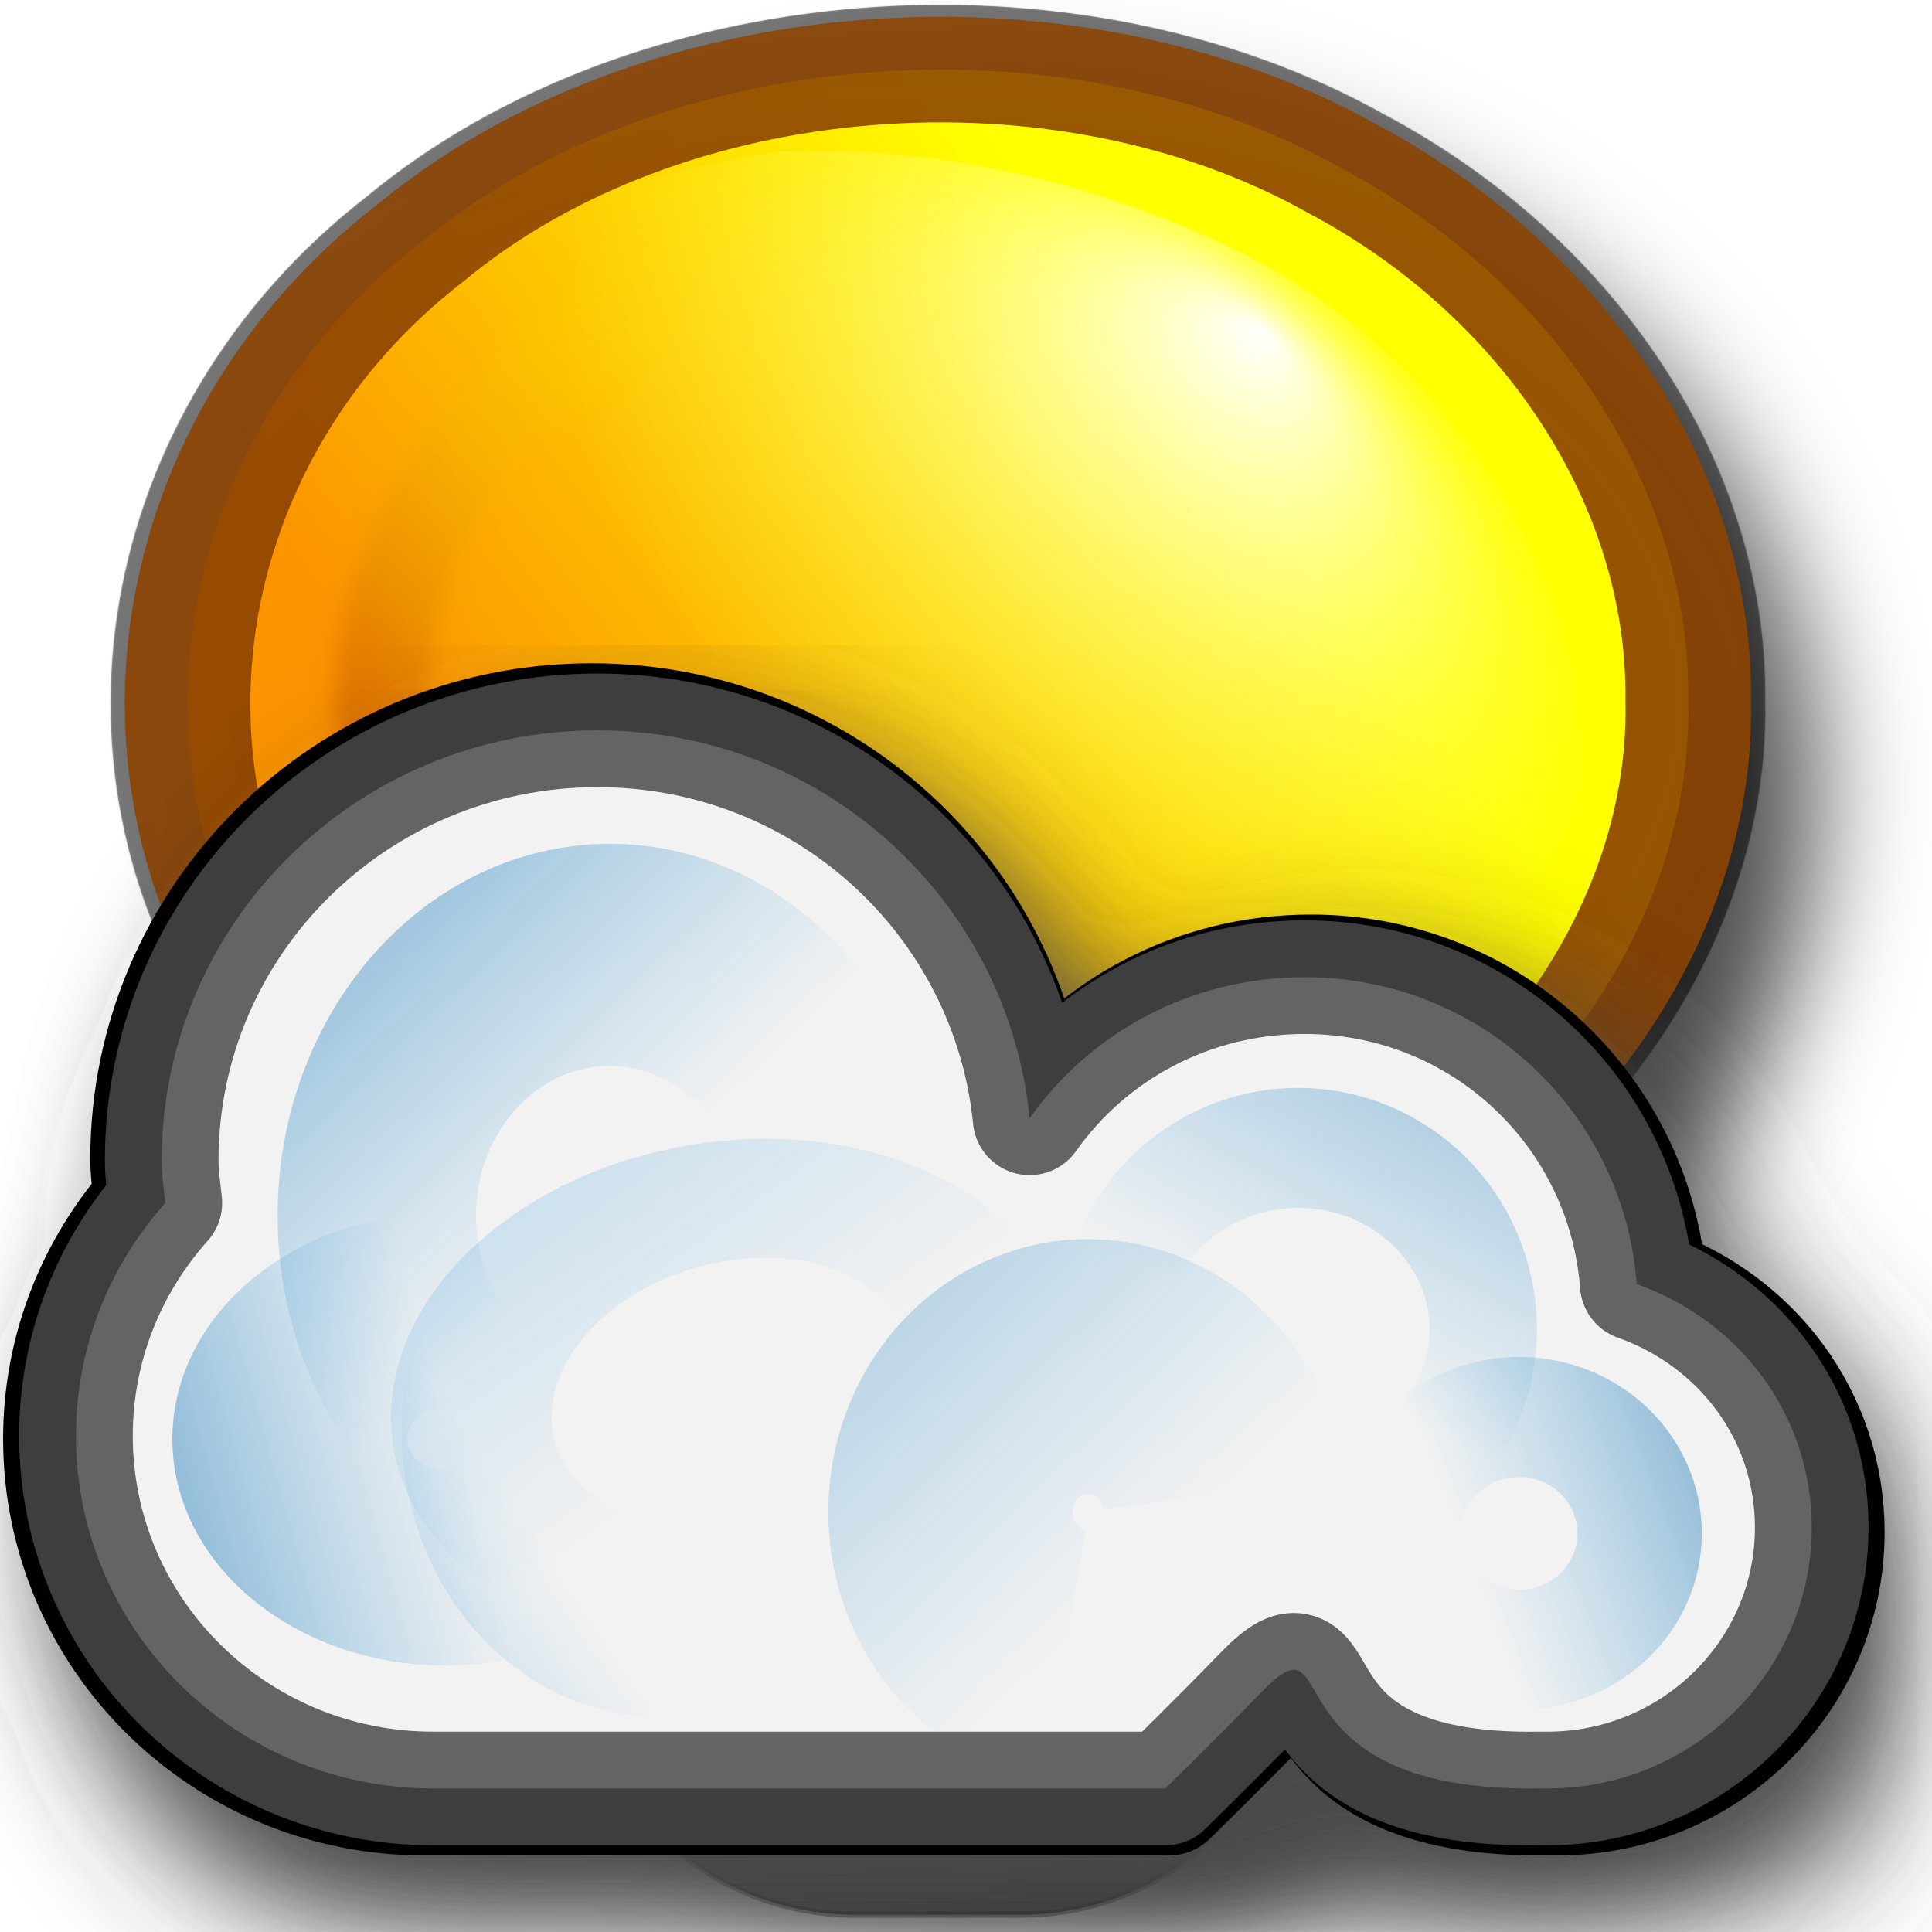
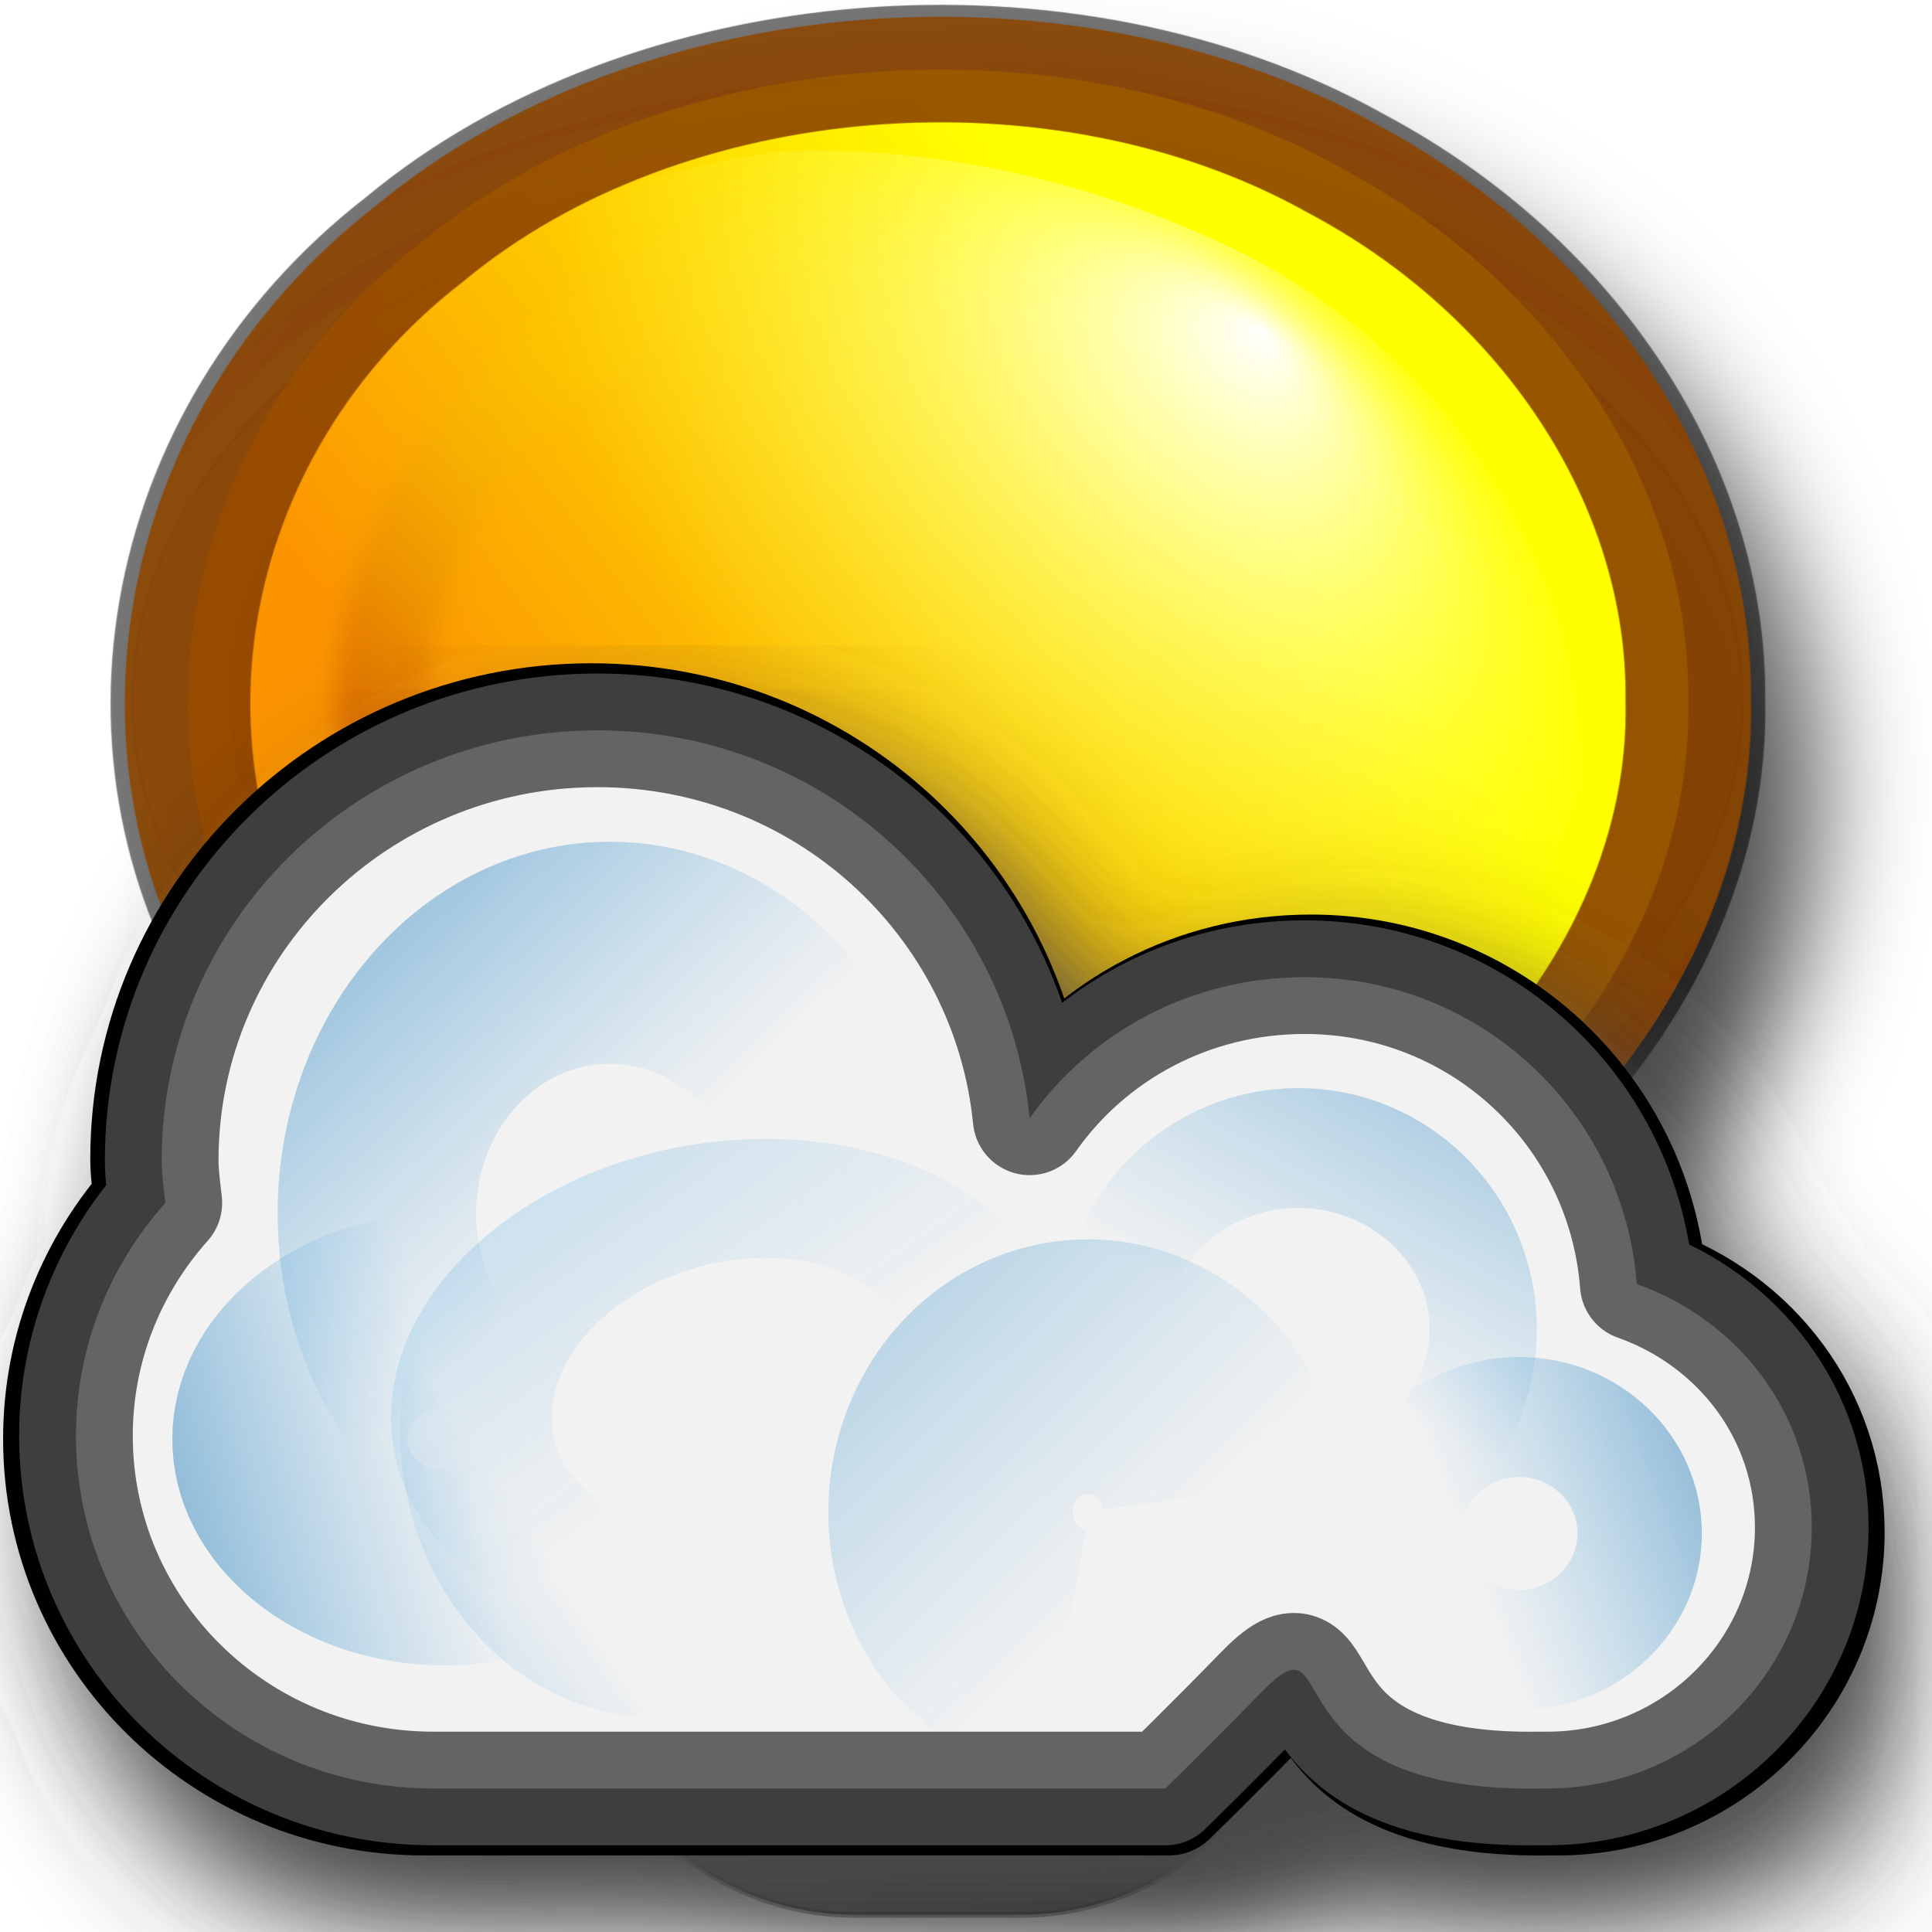
<svg xmlns="http://www.w3.org/2000/svg" xmlns:xlink="http://www.w3.org/1999/xlink" width="16" height="16" id="svg6020" version="1.0">
  <defs id="defs6022">
    <linearGradient id="linearGradient3605">
      <stop id="stop3607" offset="0" style="stop-color:#fc9400;stop-opacity:1" />
      <stop id="stop3609" offset="1" style="stop-color:#ffff00;stop-opacity:1;" />
    </linearGradient>
    <linearGradient id="linearGradient3894">
      <stop id="stop3896" offset="0" style="stop-color:#8d4402;stop-opacity:1;" />
      <stop id="stop3898" offset="1" style="stop-color:#8d4402;stop-opacity:0.764;" />
    </linearGradient>
    <linearGradient id="linearGradient6776">
      <stop id="stop6778" offset="0" style="stop-color:#ffd500;stop-opacity:1;" />
      <stop style="stop-color:#ba3d00;stop-opacity:0.498;" offset="0.368" id="stop6780" />
      <stop id="stop6782" offset="1" style="stop-color:#ffff00;stop-opacity:0;" />
    </linearGradient>
    <linearGradient id="linearGradient3682">
      <stop style="stop-color:#000000;stop-opacity:1;" offset="0" id="stop3684" />
      <stop style="stop-color:#000000;stop-opacity:0;" offset="1" id="stop3686" />
    </linearGradient>
    <linearGradient id="linearGradient8777">
      <stop id="stop8779" offset="0" style="stop-color:#ffffff;stop-opacity:1;" />
      <stop id="stop8781" offset="1" style="stop-color:#ffff49;stop-opacity:0;" />
    </linearGradient>
    <linearGradient id="linearGradient3488">
      <stop id="stop3490" offset="0" style="stop-color:#434343;stop-opacity:1;" />
      <stop id="stop3492" offset="1" style="stop-color:#1f1f1f;stop-opacity:1;" />
    </linearGradient>
    <linearGradient id="linearGradient8767">
      <stop offset="0" style="stop-color:#d8d8d8;stop-opacity:1;" id="stop8769" />
      <stop offset="1" style="stop-color:#383c47;stop-opacity:1;" id="stop8768" />
    </linearGradient>
    <linearGradient id="linearGradient3535">
      <stop id="stop3537" style="stop-color:#d8d8d8;stop-opacity:1;" offset="0" />
      <stop id="stop3539" style="stop-color:#383c47;stop-opacity:0.342;" offset="1" />
    </linearGradient>
    <filter id="filter14686" x="-0.093" width="1.185" y="-0.162" height="1.324">
      <feGaussianBlur stdDeviation="0.664" id="feGaussianBlur14688" />
    </filter>
    <filter id="filter14479" x="-0.094" width="1.189" y="-0.165" height="1.33">
      <feGaussianBlur stdDeviation="0.636" id="feGaussianBlur14481" />
    </filter>
    <linearGradient id="linearGradient5827">
      <stop id="stop5829" offset="0" style="stop-color:#46a3e0;stop-opacity:1;" />
      <stop id="stop5831" offset="1" style="stop-color:#46a3e0;stop-opacity:0" />
    </linearGradient>
    <linearGradient id="linearGradient25248">
      <stop style="stop-color:#1a6a9e;stop-opacity:1;" offset="0" id="stop25250" />
      <stop style="stop-color:#46a3e0;stop-opacity:0" offset="1" id="stop25252" />
    </linearGradient>
    <linearGradient id="linearGradient7643">
      <stop id="stop7645" offset="0" style="stop-color:#000000;stop-opacity:1;" />
      <stop id="stop7647" offset="1" style="stop-color:#000000;stop-opacity:0;" />
    </linearGradient>
    <filter id="filter6694">
      <feGaussianBlur id="feGaussianBlur6696" stdDeviation="0.007" />
    </filter>
    <filter id="filter3856">
      <feGaussianBlur id="feGaussianBlur3858" stdDeviation="0.48" />
    </filter>
    <filter id="filter6788">
      <feGaussianBlur id="feGaussianBlur6790" stdDeviation="0.096" />
    </filter>
    <linearGradient id="linearGradient3496">
      <stop id="stop3498" offset="0" style="stop-color:#000000;stop-opacity:1;" />
      <stop id="stop3500" offset="1" style="stop-color:#000000;stop-opacity:0;" />
    </linearGradient>
    <linearGradient id="linearGradient3356">
      <stop id="stop3358" offset="0" style="stop-color:#000000;stop-opacity:1;" />
      <stop id="stop3360" offset="1" style="stop-color:#000000;stop-opacity:0;" />
    </linearGradient>
    <radialGradient xlink:href="#linearGradient7643" id="radialGradient5624" gradientUnits="userSpaceOnUse" gradientTransform="matrix(2.165856,1.2894503e-7,-9.2356321e-8,2.166671,17.1021,-11.46355)" cx="-14.669" cy="9.826" fx="-14.669" fy="9.826" r="6.884" />
    <linearGradient xlink:href="#linearGradient3682" id="linearGradient5626" gradientUnits="userSpaceOnUse" gradientTransform="translate(-0.28125,3.125e-2)" x1="-125.75" y1="-75.562" x2="-141.062" y2="-83.625" />
    <linearGradient xlink:href="#linearGradient3605" id="linearGradient5628" gradientUnits="userSpaceOnUse" x1="-17.81" y1="11.986" x2="-11.717" y2="8.087" />
    <radialGradient xlink:href="#linearGradient3894" id="radialGradient5630" gradientUnits="userSpaceOnUse" gradientTransform="matrix(-2.4313,1.8325218e-7,-2.0029616e-7,-1.929552,-50.34225,28.76672)" spreadMethod="reflect" cx="-14.671" cy="9.819" fx="-14.671" fy="9.819" r="6.885" />
    <radialGradient xlink:href="#linearGradient8777" id="radialGradient5632" gradientUnits="userSpaceOnUse" gradientTransform="matrix(0.4381231,0.4058587,0.2686471,-0.2337344,-141.6053,-85.40033)" cx="8.524" cy="14.238" fx="8.047" fy="20.606" r="8.502" />
    <linearGradient xlink:href="#linearGradient6776" id="linearGradient5634" gradientUnits="userSpaceOnUse" gradientTransform="matrix(1.146356,0,0,1.146356,16.84144,32.06539)" x1="-136.745" y1="-97.706" x2="-132.406" y2="-102.282" />
    <linearGradient xlink:href="#linearGradient3488" id="linearGradient5636" gradientUnits="userSpaceOnUse" x1="-138.246" y1="-76.256" x2="-132.246" y2="-76.256" />
    <radialGradient xlink:href="#linearGradient3496" id="radialGradient5638" gradientUnits="userSpaceOnUse" gradientTransform="matrix(1.795028,0,0,1.501902,107.5242,38.2732)" cx="-135.246" cy="-76.256" fx="-135.246" fy="-76.256" r="3.063" />
    <linearGradient xlink:href="#linearGradient8767" id="linearGradient5640" gradientUnits="userSpaceOnUse" gradientTransform="translate(33.48437,-0.40625)" spreadMethod="reflect" x1="-161.891" y1="-62.875" x2="-164.75" y2="-62.875" />
    <radialGradient xlink:href="#linearGradient3356" id="radialGradient5642" gradientUnits="userSpaceOnUse" gradientTransform="matrix(1.401776,0,0,1.061951,87.65912,3.488927)" cx="-154.75" cy="-62.875" fx="-154.75" fy="-62.875" r="2.062" />
    <linearGradient xlink:href="#linearGradient3535" id="linearGradient5644" gradientUnits="userSpaceOnUse" spreadMethod="reflect" x1="-128.447" y1="-64.192" x2="-131.386" y2="-64.192" />
    <linearGradient xlink:href="#linearGradient3535" id="linearGradient5646" gradientUnits="userSpaceOnUse" spreadMethod="reflect" x1="-128.425" y1="-62.39" x2="-131.258" y2="-62.39" />
    <linearGradient xlink:href="#linearGradient3535" id="linearGradient5648" gradientUnits="userSpaceOnUse" spreadMethod="reflect" x1="-128.431" y1="-63.591" x2="-131.373" y2="-63.591" />
    <linearGradient xlink:href="#linearGradient3535" id="linearGradient5650" gradientUnits="userSpaceOnUse" spreadMethod="reflect" x1="-128.359" y1="-62.99" x2="-131.385" y2="-62.99" />
    <linearGradient xlink:href="#linearGradient25248" id="linearGradient5652" gradientUnits="userSpaceOnUse" x1="-8.853" y1="-6.007" x2="-0.86" y2="3.3" />
    <linearGradient xlink:href="#linearGradient25248" id="linearGradient5654" gradientUnits="userSpaceOnUse" x1="-12.276" y1="3.916" x2="0.875" y2="0.851" />
    <linearGradient xlink:href="#linearGradient25248" id="linearGradient5656" gradientUnits="userSpaceOnUse" x1="8.918" y1="-6.919" x2="7.041" y2="-3.062" />
    <linearGradient xlink:href="#linearGradient25248" id="linearGradient5658" gradientUnits="userSpaceOnUse" x1="12.82" y1="-3.018" x2="8.287" y2="-1.328" />
    <linearGradient xlink:href="#linearGradient5827" id="linearGradient5660" gradientUnits="userSpaceOnUse" x1="7.88" y1="-9.597" x2="7.602" y2="-2.824" />
    <linearGradient xlink:href="#linearGradient25248" id="linearGradient5662" gradientUnits="userSpaceOnUse" x1="3.878" y1="5.28" x2="9.039" y2="0.477" />
    <linearGradient xlink:href="#linearGradient25248" id="linearGradient5664" gradientUnits="userSpaceOnUse" x1="-2.82" y1="-13.752" x2="-1.631" y2="-0.77" />
  </defs>
  <g id="layer1">
    <g id="g5666">
      <g transform="matrix(0.9999056,0,0,0.993687,143.001,89.14722)" id="g5412">
        <path style="fill:none;fill-opacity:1;fill-rule:evenodd;stroke:url(#radialGradient5624);stroke-width:1.063;stroke-linecap:square;stroke-linejoin:round;stroke-miterlimit:4;stroke-dasharray:none;stroke-opacity:1;filter:url(#filter6694)" d="M -8.318,9.819 C -8.264,12.697 -10.426,15.408 -13.237,16.01 C -15.89,16.669 -18.858,15.37 -20.183,12.981 C -21.643,10.536 -21.152,7.149 -19.055,5.221 C -17.028,3.218 -13.62,2.89 -11.248,4.467 C -9.445,5.606 -8.299,7.685 -8.318,9.819 z" id="path5414" transform="matrix(0.9954715,0,0,0.842322,-120.6432,-92.14911)" />
        <path style="fill:url(#linearGradient5626);fill-opacity:1;fill-rule:evenodd;stroke:none;stroke-width:1;stroke-linecap:butt;stroke-linejoin:miter;stroke-miterlimit:4;stroke-dasharray:none;stroke-opacity:1;filter:url(#filter3856)" d="M -134.344,-89.688 C -137.109,-89.719 -140.035,-88.169 -141.025,-85.487 C -141.89,-83.13 -140.973,-80.218 -138.806,-78.897 C -138.232,-78.411 -137.074,-78.456 -137.406,-77.452 C -137.36,-76.632 -137.513,-75.785 -137.284,-74.986 C -136.981,-74.072 -136.004,-73.518 -135.064,-73.625 C -134.278,-73.659 -133.476,-73.542 -132.705,-73.719 C -131.747,-74.005 -131.174,-75.029 -131.281,-75.998 C -131.28,-76.738 -131.283,-77.479 -131.289,-78.219 C -129.36,-78.84 -127.772,-80.51 -127.446,-82.537 C -127.038,-84.478 -127.79,-86.564 -129.294,-87.843 C -130.668,-89.066 -132.516,-89.691 -134.344,-89.688 z" id="path5416" transform="matrix(0.9563942,0,0,0.9563942,-6.18938,-3.209907)" />
-         <path style="fill:url(#linearGradient5628);fill-opacity:1;fill-rule:evenodd;stroke:url(#radialGradient5630);stroke-width:1.063;stroke-linecap:square;stroke-linejoin:round;stroke-miterlimit:4;stroke-dasharray:none;stroke-opacity:1;" d="M -8.318,9.819 C -8.264,12.697 -10.426,15.408 -13.237,16.01 C -15.89,16.669 -18.858,15.37 -20.183,12.981 C -21.643,10.536 -21.152,7.149 -19.055,5.221 C -17.028,3.218 -13.62,2.89 -11.248,4.467 C -9.445,5.606 -8.299,7.685 -8.318,9.819 z" id="path5418" transform="matrix(0.9784021,0,0,0.8278787,-120.8936,-92.00719)" />
+         <path style="fill:url(#linearGradient5628);fill-opacity:1;fill-rule:evenodd;stroke:url(#radialGradient5630);stroke-width:1.063;stroke-linecap:square;stroke-linejoin:round;stroke-miterlimit:4;stroke-dasharray:none;stroke-opacity:1;filter:url(#filter6694)" d="M -8.318,9.819 C -8.264,12.697 -10.426,15.408 -13.237,16.01 C -15.89,16.669 -18.858,15.37 -20.183,12.981 C -21.643,10.536 -21.152,7.149 -19.055,5.221 C -17.028,3.218 -13.62,2.89 -11.248,4.467 C -9.445,5.606 -8.299,7.685 -8.318,9.819 z" id="path5418" transform="matrix(0.9784021,0,0,0.8278787,-120.8936,-92.00719)" />
        <path style="fill:url(#radialGradient5632);fill-opacity:1;fill-rule:evenodd;stroke:none;stroke-width:0.997;stroke-linecap:butt;stroke-linejoin:round;stroke-miterlimit:4;stroke-dasharray:none;stroke-opacity:1;display:inline" d="M -129.912,-83.162 C -129.872,-85.127 -131.186,-86.929 -132.951,-87.712 C -134.071,-88.228 -135.325,-88.504 -136.557,-88.451 C -138.461,-88.187 -140.415,-87.194 -141.257,-85.384 C -142.322,-83.104 -141.701,-80.332 -140.247,-78.369 C -139.243,-76.984 -137.54,-75.904 -135.774,-76.232 C -133.831,-76.598 -132.457,-78.241 -131.482,-79.847 C -130.851,-80.897 -130.346,-82.018 -129.912,-83.162 z" id="path5420" />
        <path style="fill:url(#linearGradient5634);fill-opacity:1;fill-rule:evenodd;stroke:none;stroke-width:1.063;stroke-linecap:square;stroke-linejoin:round;stroke-miterlimit:4;stroke-dasharray:none;stroke-opacity:1;filter:url(#filter6788)" d="M -134.931,-88.752 C -137.085,-88.783 -139.405,-87.512 -140.016,-85.348 C -140.532,-83.606 -139.558,-81.721 -138.047,-80.821 C -135.636,-79.264 -131.969,-79.788 -130.364,-82.257 C -129.389,-83.688 -129.588,-85.732 -130.769,-86.985 C -131.805,-88.156 -133.386,-88.756 -134.931,-88.752 z M -134.931,-88.072 C -133.084,-88.106 -131.087,-86.986 -130.628,-85.107 C -130.212,-83.513 -131.219,-81.85 -132.65,-81.161 C -134.754,-80.05 -137.771,-80.664 -138.956,-82.82 C -139.725,-84.163 -139.303,-85.958 -138.126,-86.922 C -137.254,-87.69 -136.085,-88.074 -134.931,-88.072 z" id="path5422" transform="matrix(0.9563942,0,0,0.9563942,-6.189376,-3.209907)" />
        <path style="fill:url(#linearGradient5636);fill-opacity:1;fill-rule:evenodd;stroke:url(#radialGradient5638);stroke-width:0.05;stroke-linecap:square;stroke-linejoin:miter;stroke-miterlimit:4;stroke-dasharray:none;stroke-opacity:1" d="M -138.246,-78.756 L -138.246,-78.381 L -138.246,-76.444 L -138.246,-76.381 L -138.246,-76.069 L -138.246,-76.006 C -138.213,-74.762 -137.185,-73.756 -135.933,-73.756 L -134.558,-73.756 C -133.307,-73.756 -132.279,-74.762 -132.246,-76.006 C -132.245,-76.027 -132.246,-76.048 -132.246,-76.069 L -132.246,-76.444 L -132.246,-78.381 L -132.246,-78.756 L -132.621,-78.756 L -134.558,-78.756 L -135.933,-78.756 L -137.871,-78.756 L -138.246,-78.756 z" id="path5424" />
        <g id="g5426" transform="translate(-5.98036,-12.97503)">
          <path id="path5428" d="M -131.266,-64.781 L -127.266,-64.781 C -127.266,-64.045 -127.266,-64.205 -127.266,-63.469 L -127.266,-63.094 C -127.266,-62.358 -127.842,-61.781 -128.578,-61.781 L -129.953,-61.781 C -130.689,-61.781 -131.266,-62.358 -131.266,-63.094 L -131.266,-63.469 C -131.266,-64.205 -131.266,-64.045 -131.266,-64.781 z" style="fill:url(#linearGradient5640);fill-opacity:1;fill-rule:evenodd;stroke:url(#radialGradient5642);stroke-width:0.2;stroke-linecap:square;stroke-linejoin:miter;stroke-miterlimit:4;stroke-dasharray:none;stroke-opacity:1" />
          <rect ry="0.095" y="-64.287" x="-131.07" height="0.189" width="3.609" id="rect5430" style="opacity:1;fill:#000000;fill-opacity:0.525;fill-rule:evenodd;stroke:url(#linearGradient5644);stroke-width:0.1;stroke-linecap:square;stroke-linejoin:miter;stroke-miterlimit:4;stroke-dasharray:none;stroke-opacity:1" />
          <rect ry="0.1" y="-62.49" x="-130.797" height="0.199" width="3.063" id="rect5432" style="opacity:1;fill:#000000;fill-opacity:0.524;fill-rule:evenodd;stroke:url(#linearGradient5646);stroke-width:0.1;stroke-linecap:butt;stroke-linejoin:round;stroke-miterlimit:4;stroke-dasharray:none;stroke-dashoffset:0;stroke-opacity:1" />
          <rect ry="0.095" y="-63.686" x="-131.07" height="0.189" width="3.609" id="rect5434" style="opacity:1;fill:#000000;fill-opacity:0.525;fill-rule:evenodd;stroke:url(#linearGradient5648);stroke-width:0.1;stroke-linecap:square;stroke-linejoin:miter;stroke-miterlimit:4;stroke-dasharray:none;stroke-opacity:1" />
          <rect ry="0.095" y="-63.085" x="-131.07" height="0.189" width="3.609" id="rect5436" style="opacity:1;fill:#000000;fill-opacity:0.525;fill-rule:evenodd;stroke:url(#linearGradient5650);stroke-width:0.1;stroke-linecap:square;stroke-linejoin:miter;stroke-miterlimit:4;stroke-dasharray:none;stroke-opacity:1" />
        </g>
      </g>
      <g transform="translate(56.24713,8.40943)" id="g25254">
        <path style="fill:#4a4a4a;fill-opacity:1;fill-rule:evenodd;stroke:#4a4a4a;stroke-width:0.943;stroke-linecap:butt;stroke-linejoin:round;stroke-miterlimit:2;stroke-dasharray:none;stroke-dashoffset:0;stroke-opacity:1;filter:url(#filter14479)" d="M 4.751,7.297 C 2.639,7.297 0.924,8.811 0.924,10.675 C 0.924,10.787 0.944,10.899 0.956,11.008 C 0.469,11.495 0.172,12.135 0.172,12.835 C 0.172,14.364 1.577,15.604 3.308,15.604 L 13.032,15.604 C 13.053,15.605 13.074,15.604 13.095,15.604 C 14.376,15.604 15.416,14.686 15.416,13.555 C 15.416,12.667 14.775,11.928 13.879,11.645 C 13.765,10.3 12.514,9.235 10.962,9.235 C 9.961,9.235 9.08,9.669 8.547,10.343 C 8.358,8.634 6.737,7.297 4.751,7.297 z" id="path14475" transform="matrix(0.8881012,0,0,0.9935342,-55.35172,-8.576127)" />
        <path style="fill:#4a4a4a;fill-opacity:1;fill-rule:evenodd;stroke:#4a4a4a;stroke-width:1.001;stroke-linecap:butt;stroke-linejoin:round;stroke-miterlimit:2;stroke-dasharray:none;stroke-dashoffset:0;stroke-opacity:1;filter:url(#filter14686)" d="M 5.126,6.978 C 2.883,6.978 1.063,8.585 1.063,10.565 C 1.063,10.684 1.083,10.802 1.096,10.918 C 0.579,11.436 0.263,12.114 0.263,12.858 C 0.263,14.481 1.755,15.798 3.594,15.798 L 10.422,15.798 C 10.422,15.798 10.879,15.4 11.311,15.002 C 12.096,14.277 11.289,15.836 13.918,15.798 C 13.94,15.798 13.962,15.798 13.985,15.798 C 15.345,15.798 16.449,14.823 16.449,13.622 C 16.449,12.679 15.769,11.895 14.817,11.594 C 14.696,10.166 13.368,9.036 11.72,9.036 C 10.657,9.036 9.722,9.497 9.156,10.212 C 8.955,8.397 7.234,6.978 5.126,6.978 z" id="path14664" transform="matrix(0.8881012,0,0,0.9935342,-55.35172,-8.576127)" />
        <path style="fill:#4d4d4d;fill-opacity:1;fill-rule:evenodd;stroke:#010101;stroke-width:0.957;stroke-linecap:butt;stroke-linejoin:round;stroke-miterlimit:2;stroke-dasharray:none;stroke-dashoffset:0;stroke-opacity:1" d="M -51.349,-2.438 C -53.376,-2.438 -55.021,-0.813 -55.021,1.188 C -55.021,1.308 -55.002,1.427 -54.99,1.545 C -55.457,2.068 -55.743,2.754 -55.743,3.506 C -55.743,5.146 -54.395,6.478 -52.734,6.478 L -46.564,6.478 C -46.564,6.478 -46.15,6.075 -45.761,5.673 C -45.051,4.94 -45.78,6.517 -43.405,6.478 C -43.385,6.478 -43.365,6.478 -43.345,6.478 C -42.115,6.478 -41.118,5.493 -41.118,4.279 C -41.118,3.325 -41.733,2.533 -42.592,2.228 C -42.702,0.785 -43.902,-0.357 -45.391,-0.357 C -46.351,-0.357 -47.197,0.108 -47.708,0.831 C -47.889,-1.003 -49.444,-2.438 -51.349,-2.438 z" id="path14662" />
        <path style="fill:#f2f2f2;fill-opacity:1;fill-rule:evenodd;stroke:#4a4a4a;stroke-width:0.941;stroke-linecap:butt;stroke-linejoin:round;stroke-miterlimit:2;stroke-dasharray:none;stroke-dashoffset:0;stroke-opacity:0.84" d="M -51.299,-2.361 C -53.291,-2.361 -54.908,-0.765 -54.908,1.202 C -54.908,1.32 -54.89,1.438 -54.878,1.553 C -55.337,2.067 -55.618,2.742 -55.618,3.481 C -55.618,5.093 -54.293,6.402 -52.66,6.402 L -46.596,6.402 C -46.596,6.402 -46.19,6.006 -45.806,5.61 C -45.109,4.89 -45.825,6.44 -43.491,6.402 C -43.471,6.402 -43.452,6.402 -43.432,6.402 C -42.224,6.402 -41.243,5.433 -41.243,4.24 C -41.243,3.303 -41.847,2.524 -42.692,2.225 C -42.8,0.806 -43.979,-0.317 -45.443,-0.317 C -46.387,-0.317 -47.218,0.141 -47.72,0.852 C -47.899,-0.951 -49.427,-2.361 -51.299,-2.361 z" id="path14422" />
-         <path style="fill:none;fill-opacity:1;fill-rule:evenodd;stroke:url(#linearGradient5652);stroke-width:3.124;stroke-linecap:butt;stroke-linejoin:round;stroke-miterlimit:2;stroke-dasharray:none;stroke-dashoffset:0;stroke-opacity:1" id="path14483" d="M 4.543,1.812 C 4.543,3.838 2.901,5.481 0.875,5.481 C -1.151,5.481 -2.793,3.838 -2.793,1.812 C -2.793,-0.213 -1.151,-1.856 0.875,-1.856 C 2.878,-1.856 4.51,-0.25 4.543,1.753" transform="matrix(0.5261423,0,0,0.5886045,-51.65658,0.5908737)" />
-         <path style="fill:none;fill-opacity:1;fill-rule:evenodd;stroke:url(#linearGradient5654);stroke-width:5.558;stroke-linecap:butt;stroke-linejoin:round;stroke-miterlimit:2;stroke-dasharray:none;stroke-dashoffset:0;stroke-opacity:1" id="path14501" d="M 4.543,1.812 C 4.543,3.838 2.901,5.481 0.875,5.481 C -1.151,5.481 -2.793,3.838 -2.793,1.812 C -2.793,-0.213 -1.151,-1.856 0.875,-1.856 C 2.901,-1.856 4.543,-0.213 4.543,1.812 z" transform="matrix(0.3503486,0,0,0.2907584,-52.86779,2.981708)" />
-         <path style="fill:none;fill-opacity:1;fill-rule:evenodd;stroke:url(#linearGradient5656);stroke-width:0.745;stroke-linecap:butt;stroke-linejoin:miter;stroke-miterlimit:2;stroke-dasharray:none;stroke-dashoffset:0;stroke-opacity:0.84" id="path14616" d="M 8.661,-3.062 C 8.661,-2.441 8.085,-1.938 7.375,-1.938 C 6.665,-1.938 6.089,-2.441 6.089,-3.062 C 6.089,-3.684 6.665,-4.188 7.375,-4.188 C 8.085,-4.188 8.661,-3.684 8.661,-3.062 z" transform="matrix(1.19182,0,0,1.33331,-54.28622,6.68081)" />
-         <path style="fill:none;fill-opacity:1;fill-rule:evenodd;stroke:url(#linearGradient5658);stroke-width:1.357;stroke-linecap:butt;stroke-linejoin:miter;stroke-miterlimit:2;stroke-dasharray:none;stroke-dashoffset:0;stroke-opacity:0.84" id="path14626" d="M 10.285,-1.328 C 10.285,-0.601 9.696,-0.012 8.969,-0.012 C 8.242,-0.012 7.653,-0.601 7.653,-1.328 C 7.653,-2.055 8.242,-2.644 8.969,-2.644 C 9.696,-2.644 10.285,-2.055 10.285,-1.328 z" transform="matrix(0.7590361,0,0,0.732223,-50.47501,5.261585)" />
-         <path style="fill:none;fill-opacity:1;fill-rule:evenodd;stroke:url(#linearGradient5660);stroke-width:0.745;stroke-linecap:butt;stroke-linejoin:miter;stroke-miterlimit:2;stroke-dasharray:none;stroke-dashoffset:0;stroke-opacity:0.84" id="path14636" d="M 8.661,-3.062 C 8.661,-2.441 8.085,-1.938 7.375,-1.938 C 6.665,-1.938 6.089,-2.441 6.089,-3.062 C 6.089,-3.684 6.665,-4.188 7.375,-4.188 C 8.085,-4.188 8.661,-3.684 8.661,-3.062 z" transform="matrix(1.231159,-0.9571932,1.29337,0.9111524,-55.31239,12.96556)" />
-         <path style="fill:none;fill-opacity:1;fill-rule:evenodd;stroke:url(#linearGradient5662);stroke-width:1.723;stroke-linecap:butt;stroke-linejoin:miter;stroke-miterlimit:2;stroke-dasharray:none;stroke-dashoffset:0;stroke-opacity:0.84" id="path14640" d="M 9.58,1.008 C 9.488,1.535 8.979,1.889 8.443,1.799 C 7.907,1.708 7.547,1.207 7.639,0.68 C 7.712,0.261 8.055,-0.063 8.484,-0.117" transform="matrix(0,1.223773,-1.174257,0,-46.24709,-6.424603)" />
-         <path style="fill:none;fill-opacity:1;fill-rule:evenodd;stroke:url(#linearGradient5664);stroke-width:1.93;stroke-linecap:butt;stroke-linejoin:round;stroke-miterlimit:2;stroke-dasharray:none;stroke-dashoffset:0;stroke-opacity:1" id="path14650" d="M 4.543,1.812 C 4.543,3.838 2.901,5.481 0.875,5.481 C -1.151,5.481 -2.793,3.838 -2.793,1.812 C -2.793,-0.213 -1.151,-1.856 0.875,-1.856 C 2.878,-1.856 4.51,-0.25 4.543,1.753" transform="matrix(-0.2457708,-0.4352887,0.3890962,-0.2749481,-51.27938,4.300797)" />
+         <path style="fill:none;fill-opacity:1;fill-rule:evenodd;stroke:url(#linearGradient5652);stroke-width:3.124;stroke-linecap:butt;stroke-linejoin:round;stroke-miterlimit:2;stroke-dasharray:none;stroke-dashoffset:0;stroke-opacity:1" id="path14483" d="M 4.543,1.812 A 3.668,3.668 0 1 1 4.543,1.753" transform="matrix(0.5261423,0,0,0.5886045,-51.65658,0.5908737)" />
+         <path style="fill:none;fill-opacity:1;fill-rule:evenodd;stroke:url(#linearGradient5654);stroke-width:5.558;stroke-linecap:butt;stroke-linejoin:round;stroke-miterlimit:2;stroke-dasharray:none;stroke-dashoffset:0;stroke-opacity:1" id="path14501" d="M 4.543,1.812 A 3.668,3.668 0 1 1 -2.793,1.812 A 3.668,3.668 0 1 1 4.543,1.812 z" transform="matrix(0.3503486,0,0,0.2907584,-52.86779,2.981708)" />
+         <path style="fill:none;fill-opacity:1;fill-rule:evenodd;stroke:url(#linearGradient5656);stroke-width:0.745;stroke-linecap:butt;stroke-linejoin:miter;stroke-miterlimit:2;stroke-dasharray:none;stroke-dashoffset:0;stroke-opacity:0.84" id="path14616" d="M 8.661,-3.062 A 1.286,1.125 0 1 1 6.089,-3.062 A 1.286,1.125 0 1 1 8.661,-3.062 z" transform="matrix(1.19182,0,0,1.33331,-54.28622,6.68081)" />
+         <path style="fill:none;fill-opacity:1;fill-rule:evenodd;stroke:url(#linearGradient5658);stroke-width:1.357;stroke-linecap:butt;stroke-linejoin:miter;stroke-miterlimit:2;stroke-dasharray:none;stroke-dashoffset:0;stroke-opacity:0.84" id="path14626" d="M 10.285,-1.328 A 1.316,1.316 0 1 1 7.653,-1.328 A 1.316,1.316 0 1 1 10.285,-1.328 z" transform="matrix(0.7590361,0,0,0.732223,-50.47501,5.261585)" />
+         <path style="fill:none;fill-opacity:1;fill-rule:evenodd;stroke:url(#linearGradient5660);stroke-width:0.745;stroke-linecap:butt;stroke-linejoin:miter;stroke-miterlimit:2;stroke-dasharray:none;stroke-dashoffset:0;stroke-opacity:0.84" id="path14636" d="M 8.661,-3.062 A 1.286,1.125 0 1 1 6.089,-3.062 A 1.286,1.125 0 1 1 8.661,-3.062 z" transform="matrix(1.231159,-0.9571932,1.29337,0.9111524,-55.31239,12.96556)" />
+         <path style="fill:none;fill-opacity:1;fill-rule:evenodd;stroke:url(#linearGradient5662);stroke-width:1.723;stroke-linecap:butt;stroke-linejoin:miter;stroke-miterlimit:2;stroke-dasharray:none;stroke-dashoffset:0;stroke-opacity:0.84" id="path14640" d="M 9.58,1.008 A 0.984,0.969 0 1 1 8.484,-0.117" transform="matrix(0,1.223773,-1.174257,0,-46.24709,-6.424603)" />
+         <path style="fill:none;fill-opacity:1;fill-rule:evenodd;stroke:url(#linearGradient5664);stroke-width:1.93;stroke-linecap:butt;stroke-linejoin:round;stroke-miterlimit:2;stroke-dasharray:none;stroke-dashoffset:0;stroke-opacity:1" id="path14650" d="M 4.543,1.812 A 3.668,3.668 0 1 1 4.543,1.753" transform="matrix(-0.2457708,-0.4352887,0.3890962,-0.2749481,-51.27938,4.300797)" />
      </g>
    </g>
  </g>
</svg>
